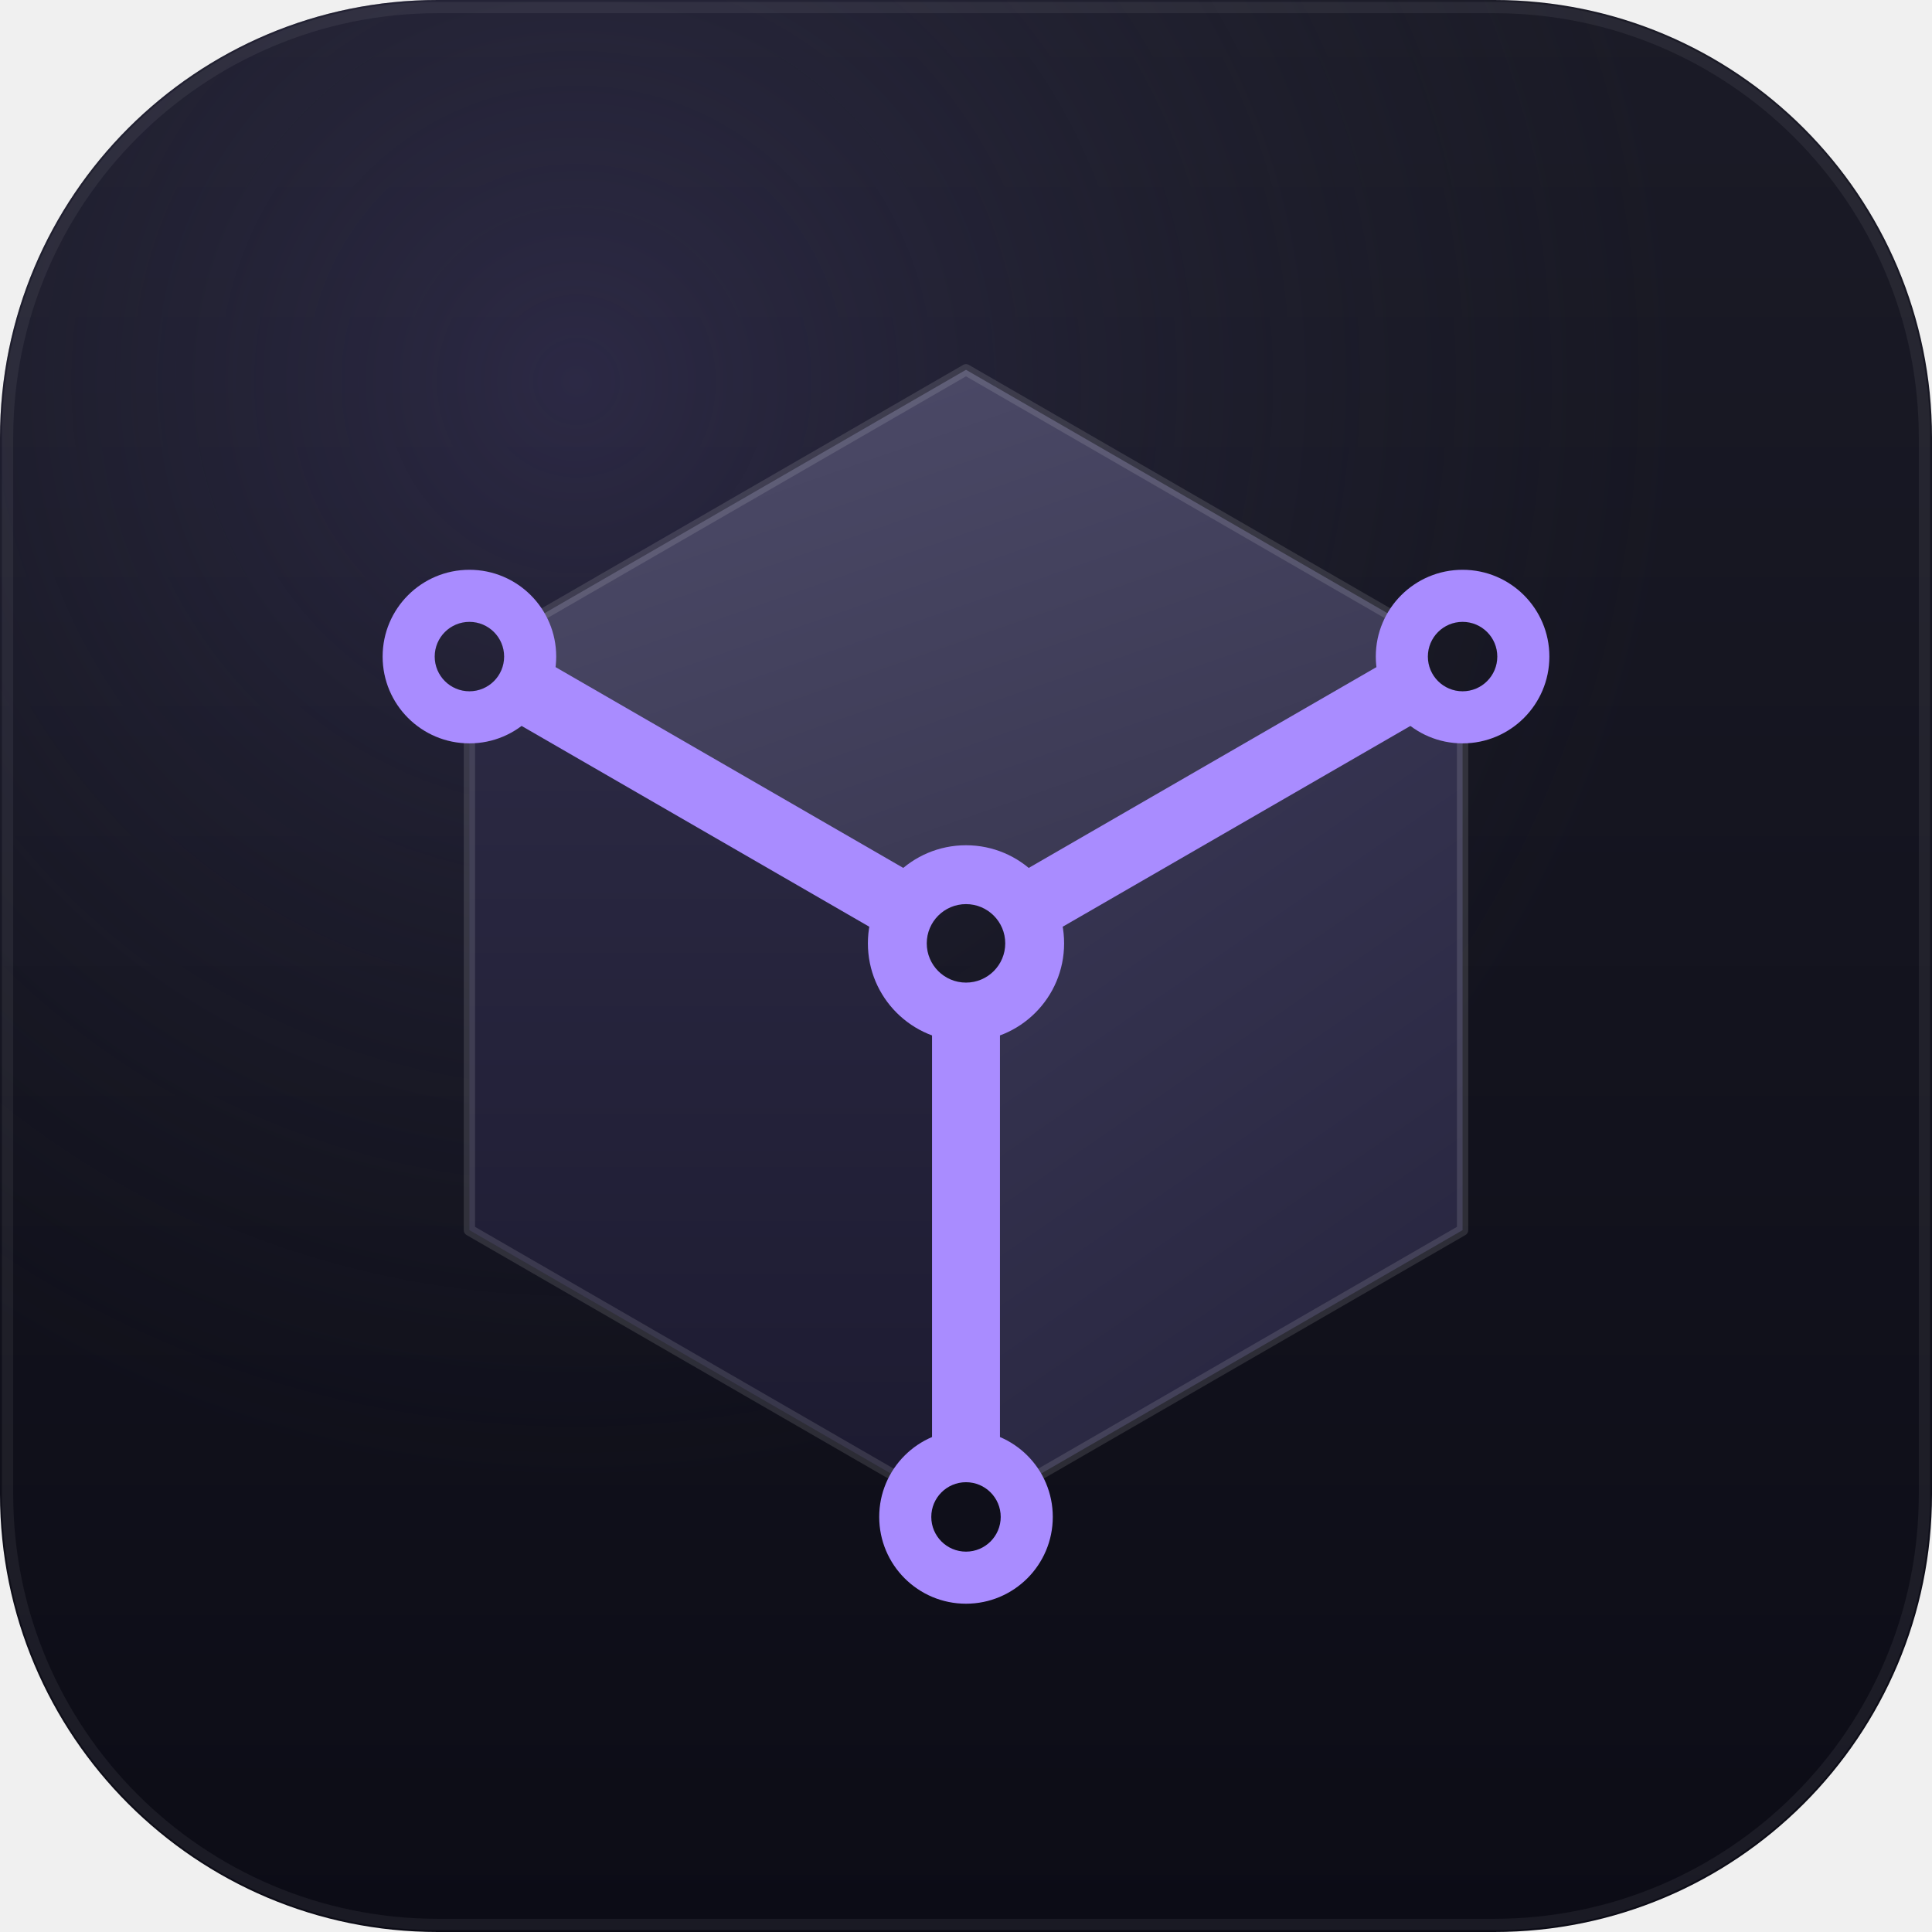
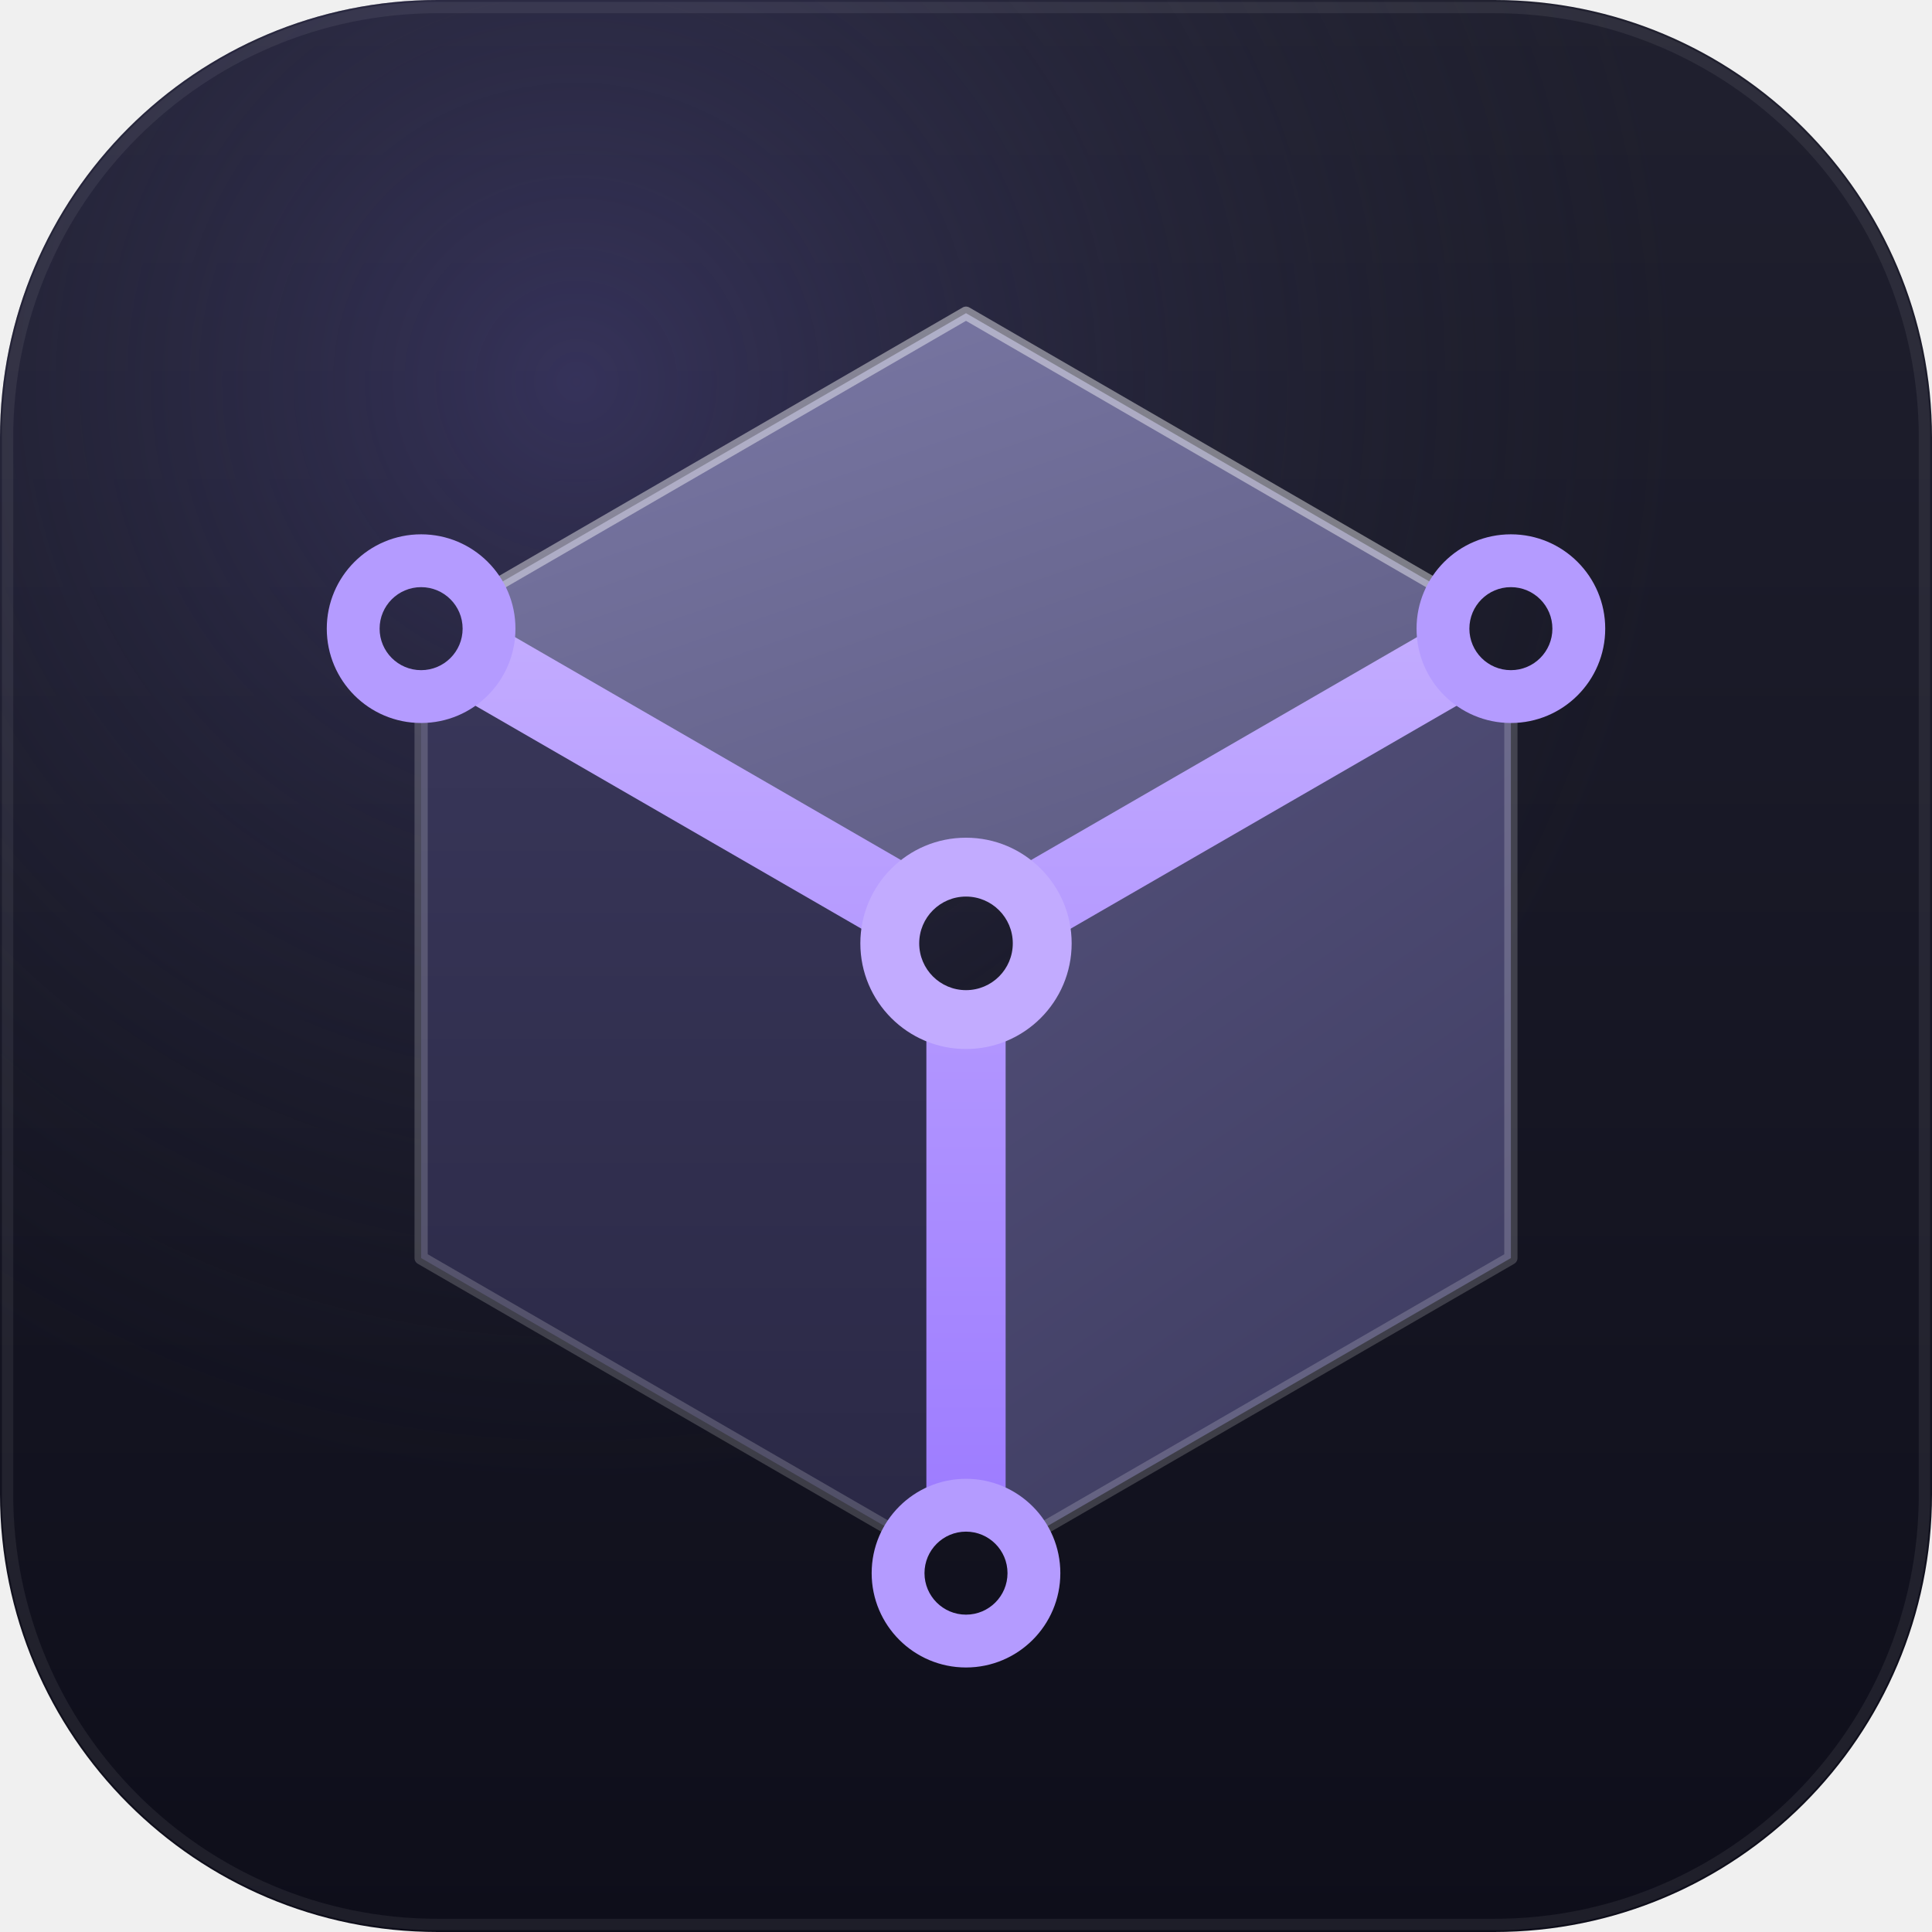
<svg xmlns="http://www.w3.org/2000/svg" width="512" height="512" viewBox="0 0 512 512">
  <defs>
    <linearGradient id="fTop" x1="0.1" y1="0" x2="0.7" y2="1">
-       <stop offset="0%" stop-color="#4E4C6A" />
-       <stop offset="100%" stop-color="#383650" />
+       <stop offset="0%" stop-color="#7B79A6" />
+       <stop offset="100%" stop-color="#5D5B82" />
    </linearGradient>
    <linearGradient id="fLeft" x1="0" y1="0" x2="0" y2="1">
-       <stop offset="0%" stop-color="#2C2A44" />
-       <stop offset="100%" stop-color="#1C1A30" />
+       <stop offset="0%" stop-color="#39375A" />
+       <stop offset="100%" stop-color="#2A2845" />
    </linearGradient>
    <linearGradient id="fRight" x1="0" y1="0" x2="0.4" y2="1">
-       <stop offset="0%" stop-color="#3C3A58" />
-       <stop offset="100%" stop-color="#282640" />
+       <stop offset="0%" stop-color="#55527C" />
+       <stop offset="100%" stop-color="#403E63" />
    </linearGradient>
    <linearGradient id="bg" x1="0" y1="0" x2="0" y2="1">
-       <stop offset="0%" stop-color="#1B1B27" />
-       <stop offset="100%" stop-color="#0C0C16" />
+       <stop offset="0%" stop-color="#20202F" />
+       <stop offset="100%" stop-color="#0E0E1A" />
    </linearGradient>
    <radialGradient id="bgglow" cx="0.30" cy="0.20" r="0.95">
-       <stop offset="0%" stop-color="#403A66" stop-opacity="0.5" />
+       <stop offset="0%" stop-color="#4A4480" stop-opacity="0.55" />
      <stop offset="60%" stop-color="#2A2D3A" stop-opacity="0" />
    </radialGradient>
+     <linearGradient id="lane" gradientUnits="userSpaceOnUse" x1="256" y1="158" x2="256" y2="420">
+       <stop offset="0%" stop-color="#C4ADFF" />
+       <stop offset="100%" stop-color="#9A78FF" />
+     </linearGradient>
  </defs>
  <rect width="512" height="512" rx="116" fill="url(#bg)" />
  <rect width="512" height="512" rx="116" fill="url(#bgglow)" />
-   <rect x="2" y="2" width="508" height="508" rx="114" fill="none" stroke="#fff" stroke-opacity="0.06" stroke-width="3" />
+   <rect x="2" y="2" width="508" height="508" rx="114" fill="none" stroke="#fff" stroke-opacity="0.07" stroke-width="3" />
  <mask id="cubeHoles" maskUnits="userSpaceOnUse" x="0" y="0" width="512" height="512">
    <rect width="512" height="512" fill="#fff" />
-     <circle cx="124.4" cy="174.0" r="9.2" fill="#000" />
-     <circle cx="387.6" cy="174.0" r="9.2" fill="#000" />
-     <circle cx="256.0" cy="402.0" r="9.2" fill="#000" />
-     <circle cx="256.0" cy="250.0" r="10.4" fill="#000" />
+     <circle cx="111.6" cy="166.6" r="11.0" fill="#000" />
+     <circle cx="400.4" cy="166.6" r="11.0" fill="#000" />
+     <circle cx="256.0" cy="416.9" r="11.0" fill="#000" />
+     <circle cx="256.0" cy="250.0" r="12.4" fill="#000" />
  </mask>
  <g mask="url(#cubeHoles)">
-     <path d="M256.0,98.0 L387.6,174.0 L256.0,250.0 L124.4,174.0 Z" fill="url(#fTop)" />
-     <path d="M387.6,174.0 L387.6,326.0 L256.0,402.0 L256.0,250.0 Z" fill="url(#fRight)" />
-     <path d="M256.0,250.0 L256.0,402.0 L124.4,326.0 L124.4,174.0 Z" fill="url(#fLeft)" />
-     <path d="M256.0,98.0 L387.6,174.0 L387.6,326.0 L256.0,402.0 L124.4,326.0 L124.4,174.0 Z" fill="none" stroke="#FFFFFF" stroke-opacity="0.12" stroke-width="3" stroke-linejoin="round" />
-     <g fill="none" stroke-width="18" stroke-linecap="round">
-       <path d="M256.0,250.0 L124.4,174.0" stroke="#A98CFF" />
-       <path d="M256.0,250.0 L387.6,174.0" stroke="#A98CFF" />
-       <path d="M256.0,250.0 L256.0,402.0" stroke="#A98CFF" />
+     <path d="M256.0,83.0 L400.4,166.6 L256.0,250.0 L111.6,166.6 Z" fill="url(#fTop)" />
+     <path d="M400.4,166.6 L400.4,333.4 L256.0,416.9 L256.0,250.0 Z" fill="url(#fRight)" />
+     <path d="M256.0,250.0 L256.0,416.9 L111.6,333.4 L111.6,166.6 Z" fill="url(#fLeft)" />
+     <path d="M256.0,83.0 L400.4,166.6 L256.0,250.0 L111.6,166.6 Z" fill="none" stroke="#FFFFFF" stroke-opacity="0.30" stroke-width="3.5" stroke-linejoin="round" />
+     <path d="M256.0,83.0 L400.4,166.6 L400.4,333.4 L256.0,416.9 L111.6,333.4 L111.6,166.6 Z" fill="none" stroke="#FFFFFF" stroke-opacity="0.18" stroke-width="3.5" stroke-linejoin="round" />
+     <g fill="none" stroke-width="21" stroke-linecap="round">
+       <path d="M256.0,250.0 L111.6,166.6" stroke="url(#lane)" />
+       <path d="M256.0,250.0 L400.4,166.6" stroke="url(#lane)" />
+       <path d="M256.0,250.0 L256.0,416.9" stroke="url(#lane)" />
    </g>
-     <circle cx="124.4" cy="174.0" r="23" fill="#A98CFF" />
-     <circle cx="387.6" cy="174.0" r="23" fill="#A98CFF" />
-     <circle cx="256.0" cy="402.0" r="23" fill="#A98CFF" />
-     <circle cx="256.0" cy="250.0" r="26" fill="#A98CFF" />
+     <circle cx="111.6" cy="166.6" r="25" fill="#B49BFF" />
+     <circle cx="400.4" cy="166.6" r="25" fill="#B49BFF" />
+     <circle cx="256.0" cy="416.9" r="25" fill="#B49BFF" />
+     <circle cx="256.0" cy="250.0" r="28" fill="#C2ABFF" />
+     <circle cx="111.6" cy="166.6" r="10" fill="#F3EEFF" />
+     <circle cx="400.4" cy="166.6" r="10" fill="#F3EEFF" />
+     <circle cx="256.0" cy="416.9" r="10" fill="#F3EEFF" />
+     <circle cx="256.0" cy="250.0" r="11.5" fill="#F3EEFF" />
  </g>
</svg>
